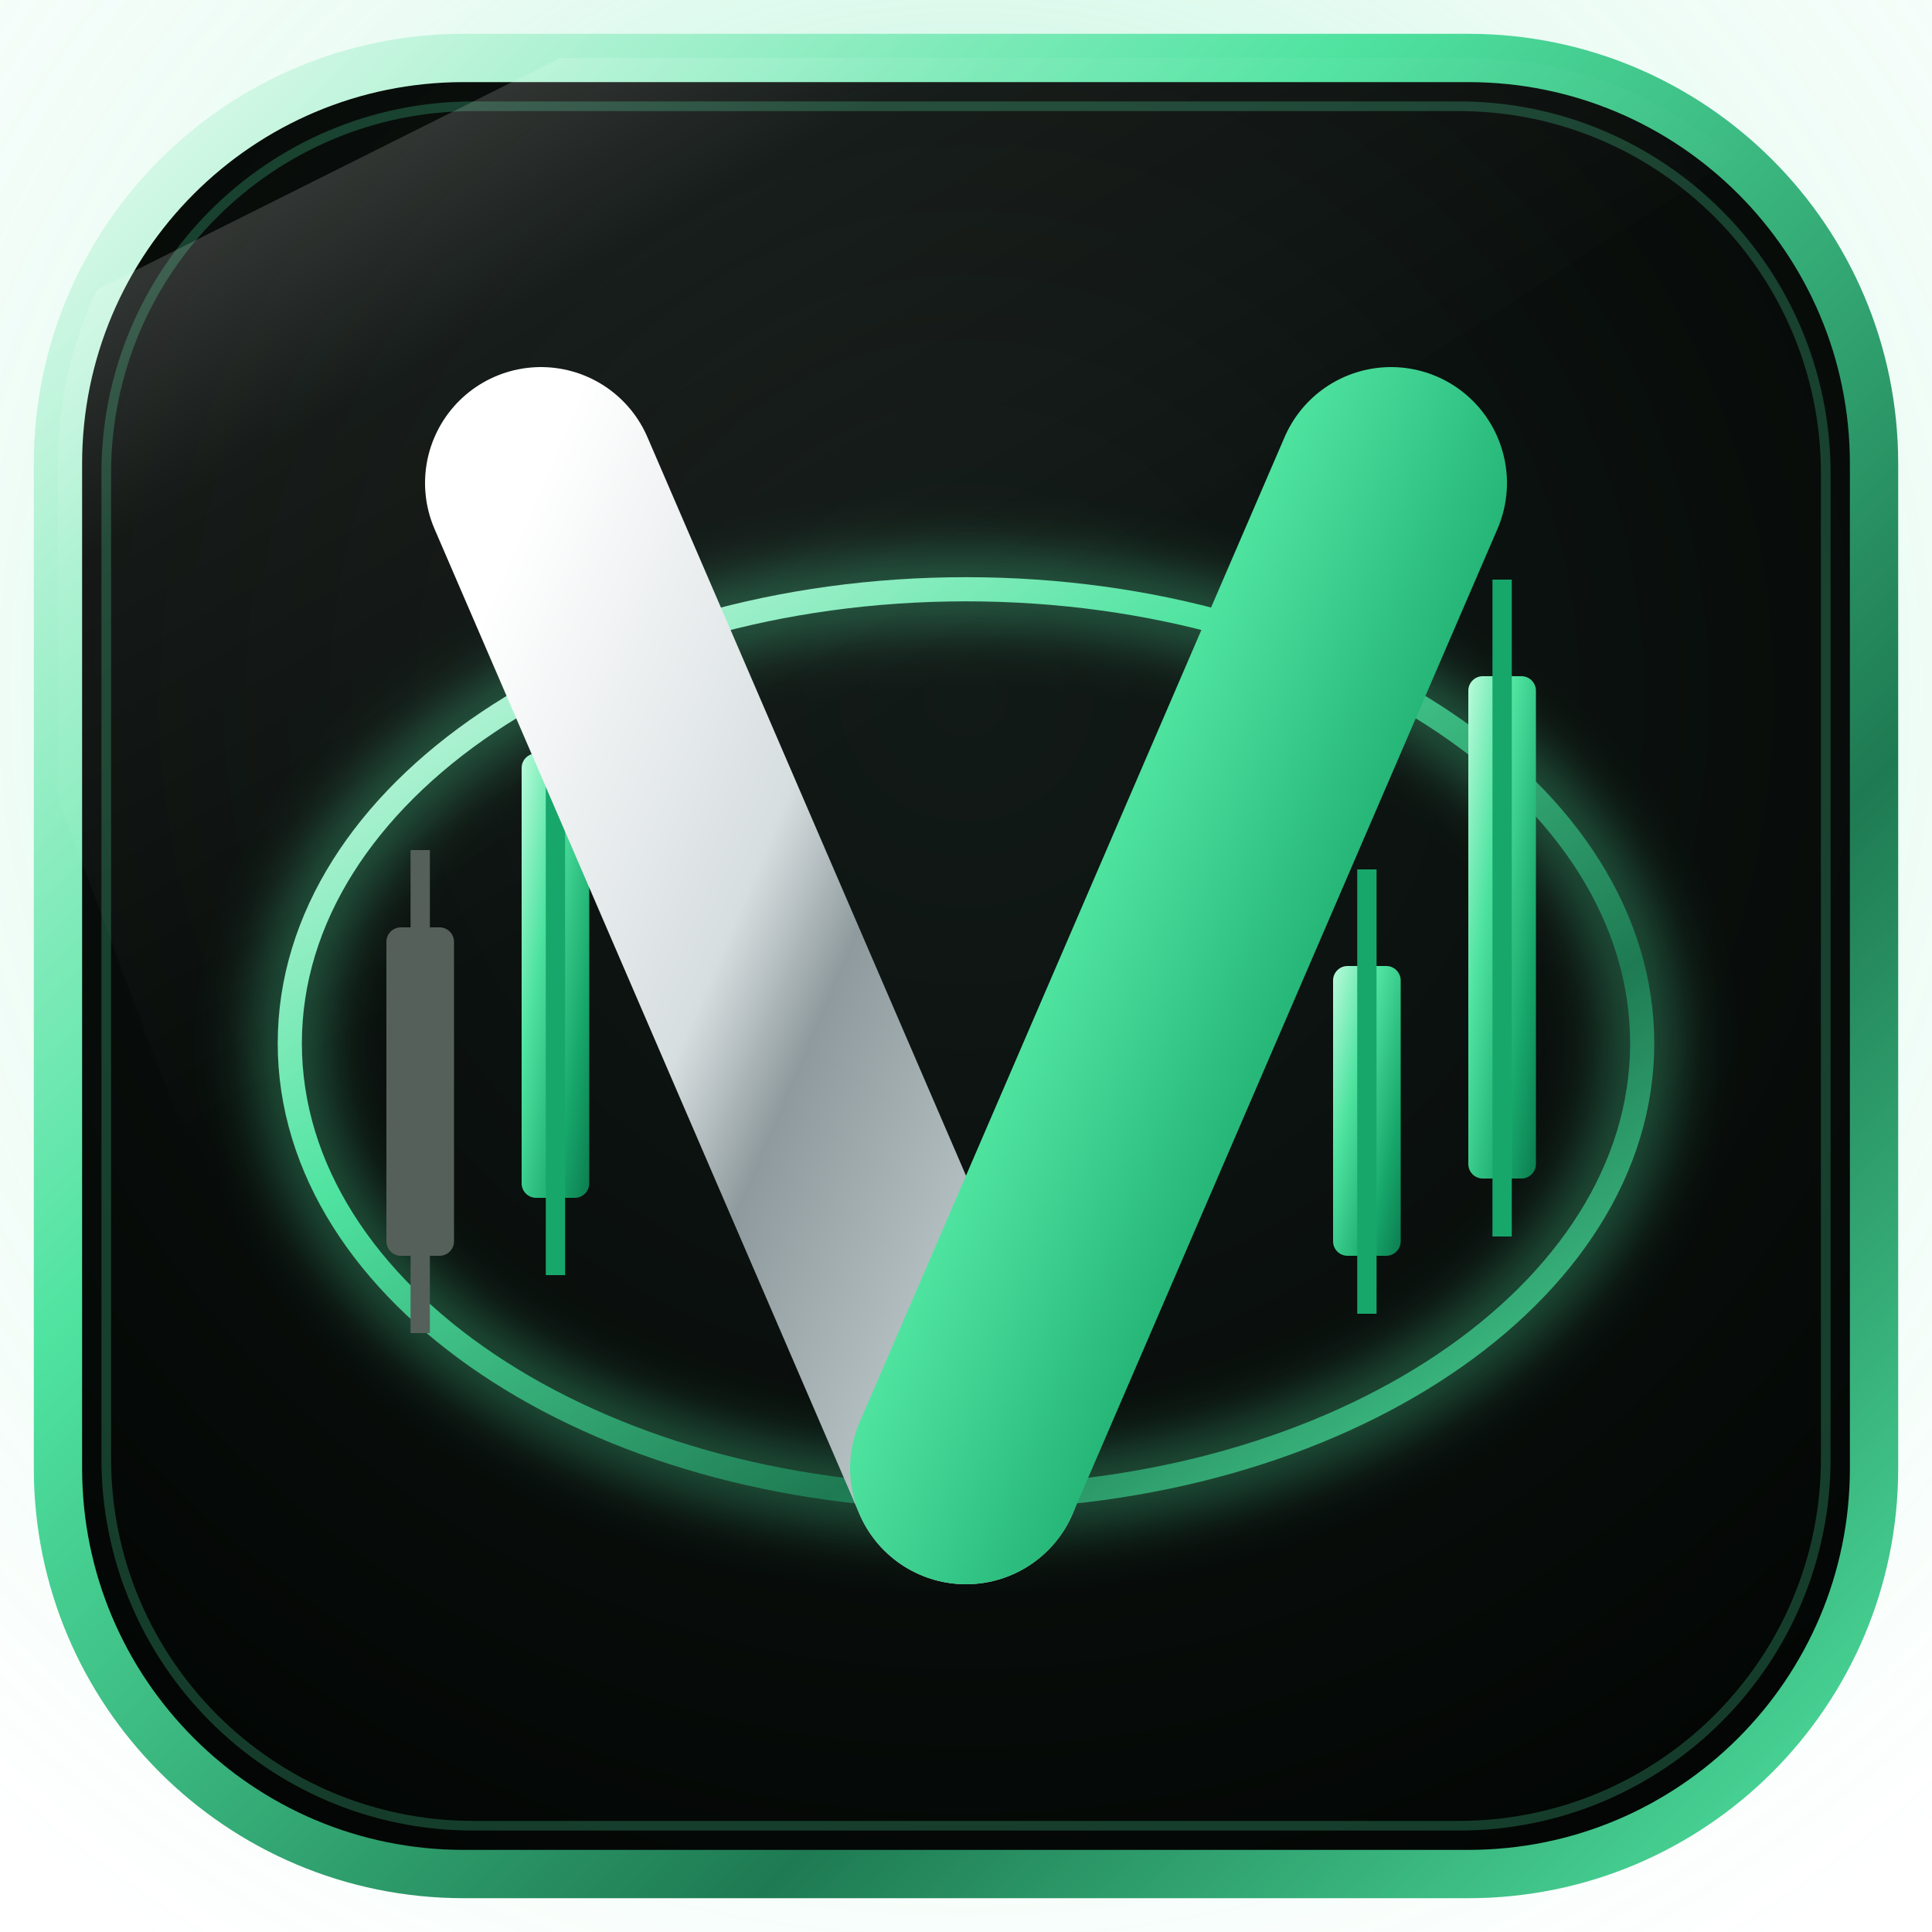
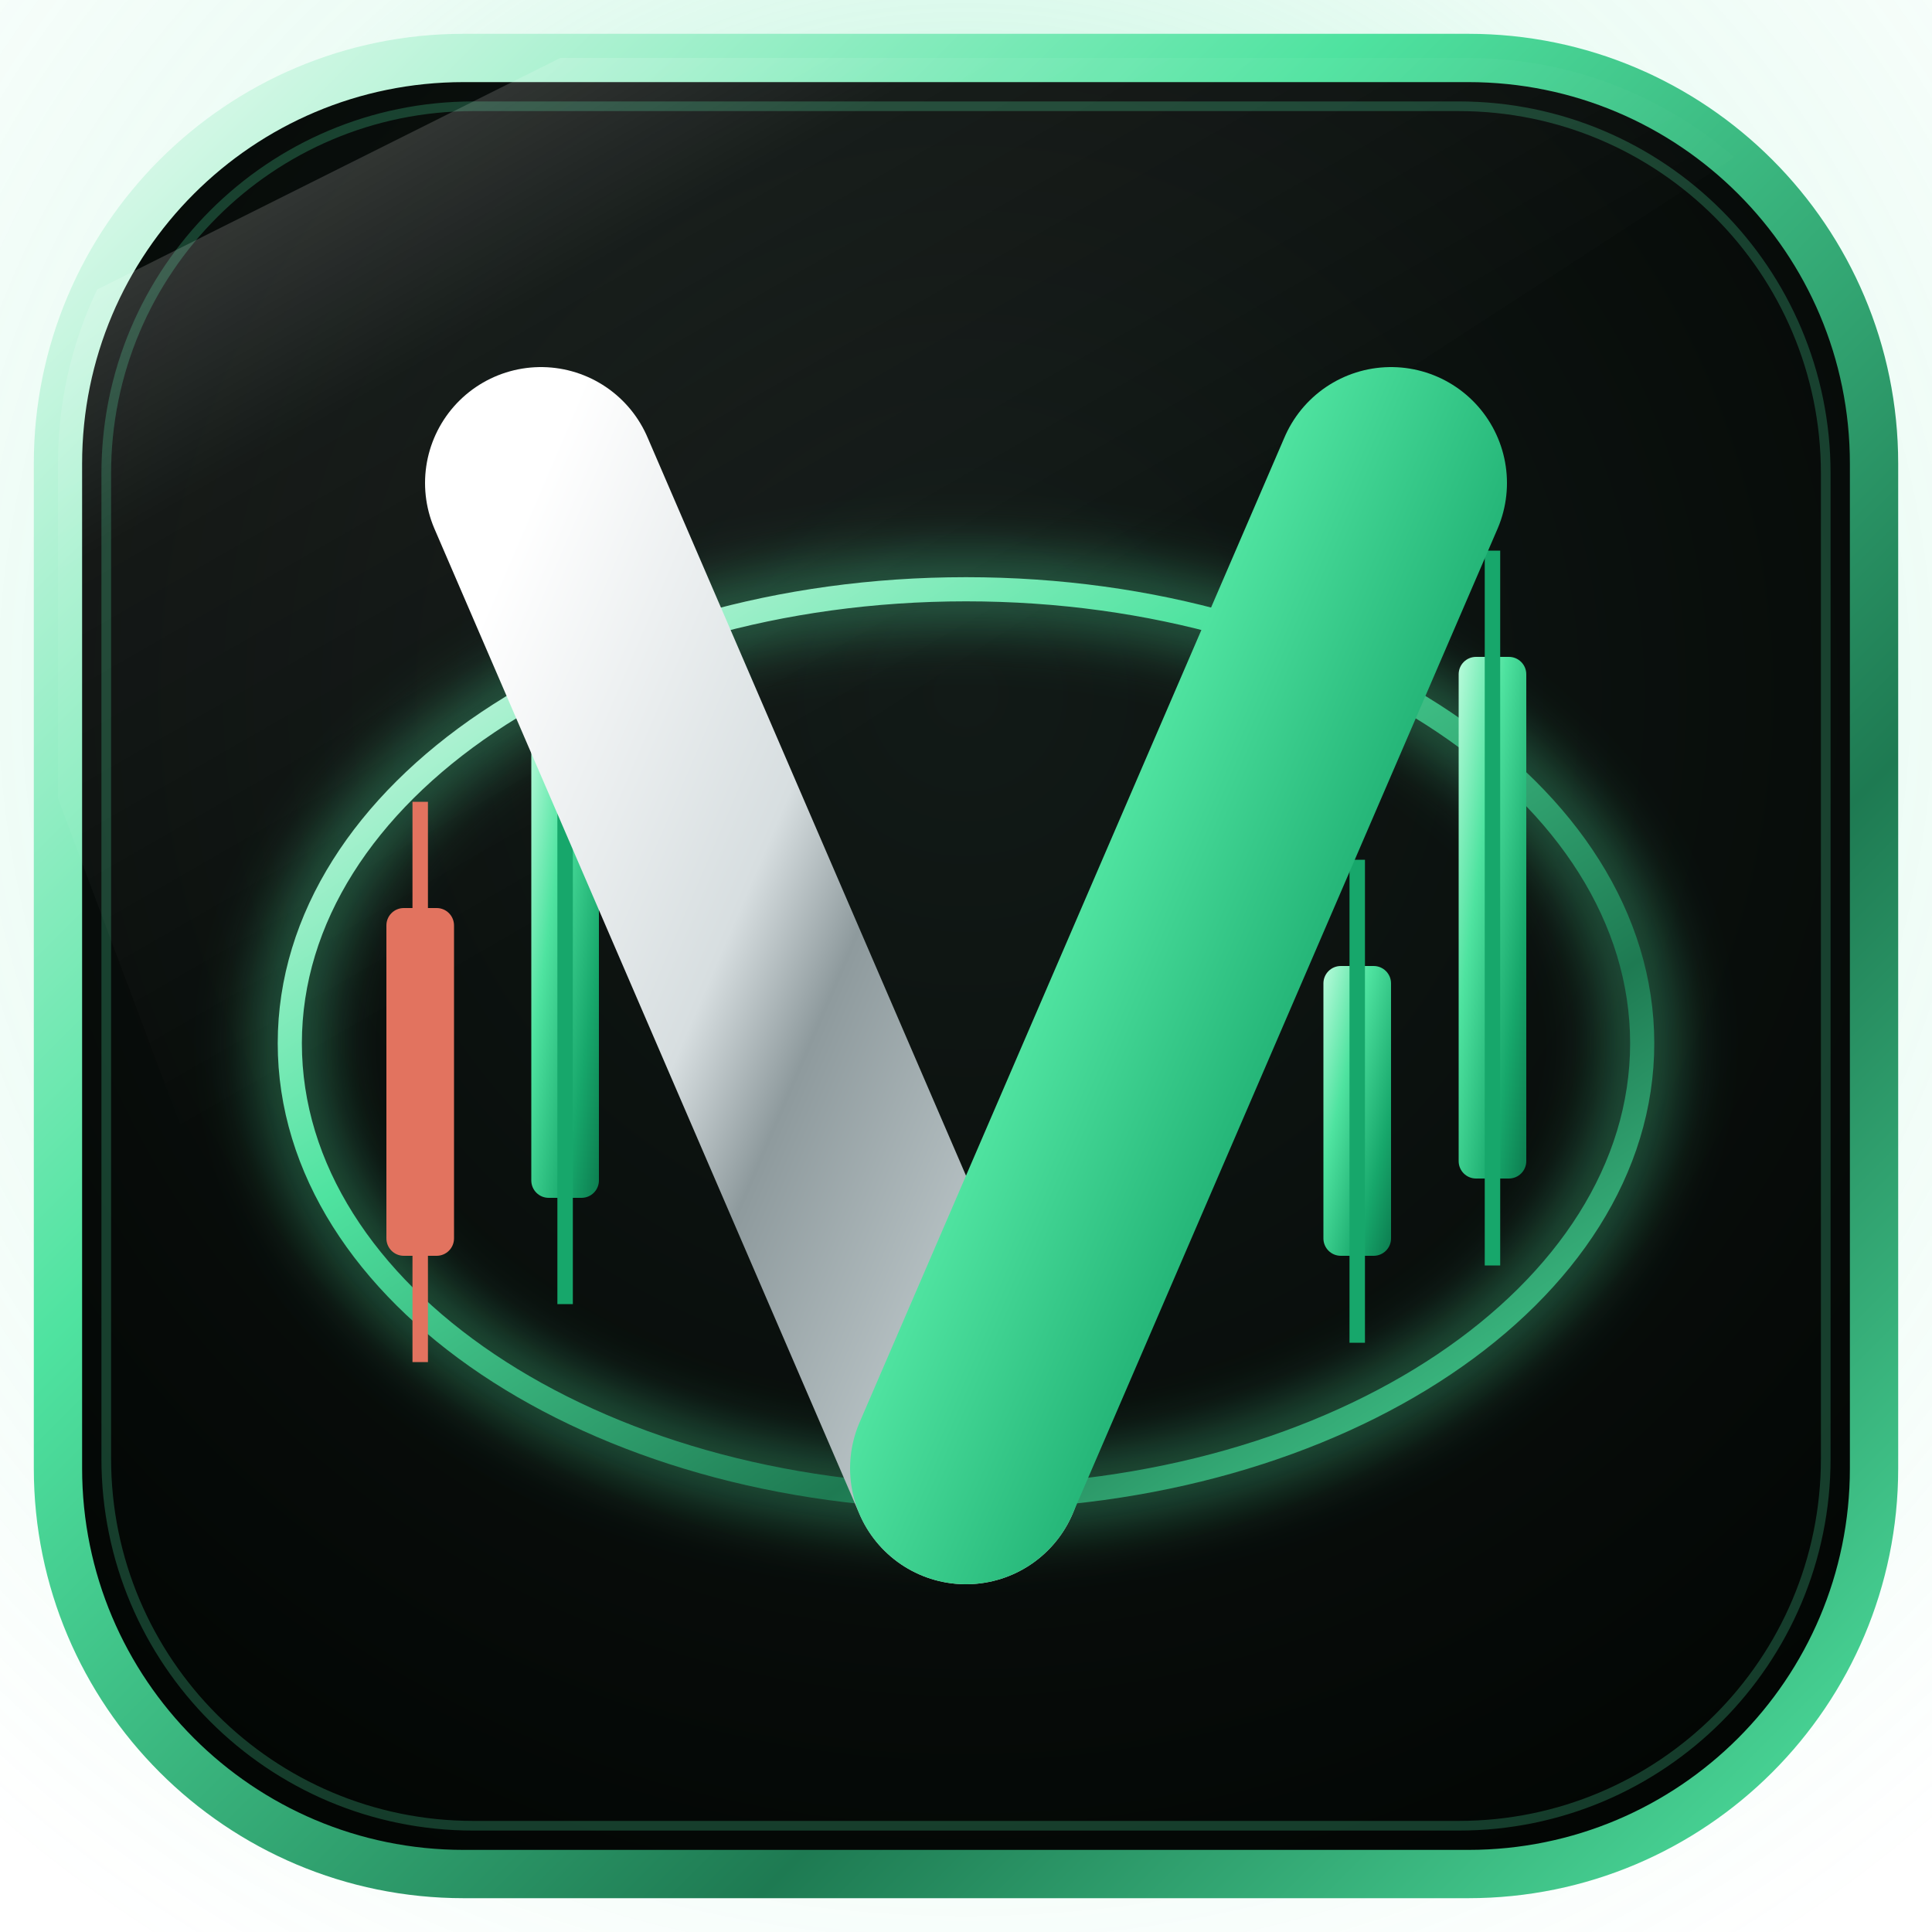
<svg xmlns="http://www.w3.org/2000/svg" viewBox="0 0 200 200">
  <defs>
    <linearGradient id="vb-ring-fav" x1="0%" y1="0%" x2="100%" y2="100%">
      <stop offset="0%" stop-color="#EAFBF2" />
      <stop offset="35%" stop-color="#4FE3A0" />
      <stop offset="70%" stop-color="#1E7A52" />
      <stop offset="100%" stop-color="#4FE3A0" />
    </linearGradient>
    <linearGradient id="vb-silver-fav" x1="0%" y1="0%" x2="100%" y2="100%">
      <stop offset="0%" stop-color="#FFFFFF" />
      <stop offset="45%" stop-color="#D7DEE0" />
      <stop offset="60%" stop-color="#8E9A9D" />
      <stop offset="100%" stop-color="#C7D1D3" />
    </linearGradient>
    <linearGradient id="vb-green-fav" x1="0%" y1="0%" x2="100%" y2="100%">
      <stop offset="0%" stop-color="#B9FBDB" />
      <stop offset="35%" stop-color="#4FE3A0" />
      <stop offset="75%" stop-color="#17A76B" />
      <stop offset="100%" stop-color="#0C7C4F" />
    </linearGradient>
    <linearGradient id="vb-sheen-fav" x1="0%" y1="0%" x2="100%" y2="100%">
      <stop offset="0%" stop-color="#FFFFFF" stop-opacity="0.8" />
      <stop offset="30%" stop-color="#FFFFFF" stop-opacity="0.1" />
      <stop offset="55%" stop-color="#FFFFFF" stop-opacity="0" />
    </linearGradient>
    <radialGradient id="vb-bg-fav" cx="50%" cy="35%" r="75%">
      <stop offset="0%" stop-color="#121A17" />
      <stop offset="100%" stop-color="#020503" />
    </radialGradient>
    <radialGradient id="vb-outerglow-fav" cx="50%" cy="38%" r="65%">
      <stop offset="0%" stop-color="#4FE3A0" stop-opacity="0.5" />
      <stop offset="60%" stop-color="#4FE3A0" stop-opacity="0.1" />
      <stop offset="100%" stop-color="#4FE3A0" stop-opacity="0" />
    </radialGradient>
    <filter id="vb-blur-fav" x="-50%" y="-50%" width="200%" height="200%">
      <feGaussianBlur stdDeviation="3" />
    </filter>
    <clipPath id="vb-clip-fav">
      <rect x="6" y="6" width="188" height="188" rx="42" />
    </clipPath>
  </defs>
  <rect x="-20" y="-20" width="240" height="240" fill="url(#vb-outerglow-fav)" />
  <rect x="6" y="6" width="188" height="188" rx="42" fill="url(#vb-bg-fav)" />
  <rect x="6" y="6" width="188" height="188" rx="42" fill="none" stroke="url(#vb-ring-fav)" stroke-width="5" />
  <rect x="11" y="11" width="178" height="178" rx="38" fill="none" stroke="#4FE3A0" stroke-opacity="0.25" stroke-width="1" />
  <g clip-path="url(#vb-clip-fav)">
    <path d="M -10 40 L 90 -10 L 220 -10 L 20 120 Z" fill="url(#vb-sheen-fav)" opacity="0.5" />
    <ellipse cx="100" cy="108" rx="70" ry="47" fill="none" stroke="#4FE3A0" stroke-width="7" opacity="0.35" filter="url(#vb-blur-fav)" />
    <ellipse cx="100" cy="108" rx="70" ry="47" fill="none" stroke="url(#vb-ring-fav)" stroke-width="2.5" />
-     <rect x="40" y="96" width="7" height="34" rx="1.5" fill="#55605B" />
-     <line x1="43.5" y1="88" x2="43.5" y2="138" stroke="#55605B" stroke-width="2" />
-     <rect x="54" y="78" width="7" height="46" rx="1.5" fill="url(#vb-green-fav)" />
-     <line x1="57.5" y1="68" x2="57.5" y2="132" stroke="#17A76B" stroke-width="2" />
-     <rect x="138" y="100" width="7" height="30" rx="1.5" fill="url(#vb-green-fav)" />
-     <line x1="141.5" y1="90" x2="141.5" y2="136" stroke="#17A76B" stroke-width="2" />
-     <rect x="152" y="70" width="7" height="52" rx="1.5" fill="url(#vb-green-fav)" />
-     <line x1="155.5" y1="60" x2="155.5" y2="128" stroke="#17A76B" stroke-width="2" />
+     <rect x="40" y="94" width="7" height="36" rx="1.8" fill="#E2735F" />
+     <line x1="43.5" y1="83" x2="43.5" y2="141" stroke="#E2735F" stroke-width="1.6" />
+     <rect x="55" y="74" width="7" height="50" rx="1.8" fill="url(#vb-green-fav)" />
+     <line x1="58.5" y1="63" x2="58.5" y2="135" stroke="#17A76B" stroke-width="1.6" />
+     <rect x="137" y="100" width="7" height="30" rx="1.8" fill="url(#vb-green-fav)" />
+     <line x1="140.5" y1="89" x2="140.5" y2="139" stroke="#17A76B" stroke-width="1.6" />
+     <rect x="151" y="68" width="7" height="54" rx="1.8" fill="url(#vb-green-fav)" />
+     <line x1="154.5" y1="57" x2="154.5" y2="131" stroke="#17A76B" stroke-width="1.6" />
    <path d="M56,50 L100,152" fill="none" stroke="url(#vb-silver-fav)" stroke-width="24" stroke-linecap="round" />
    <path d="M100,152 L144,50" fill="none" stroke="url(#vb-green-fav)" stroke-width="24" stroke-linecap="round" />
  </g>
</svg>
